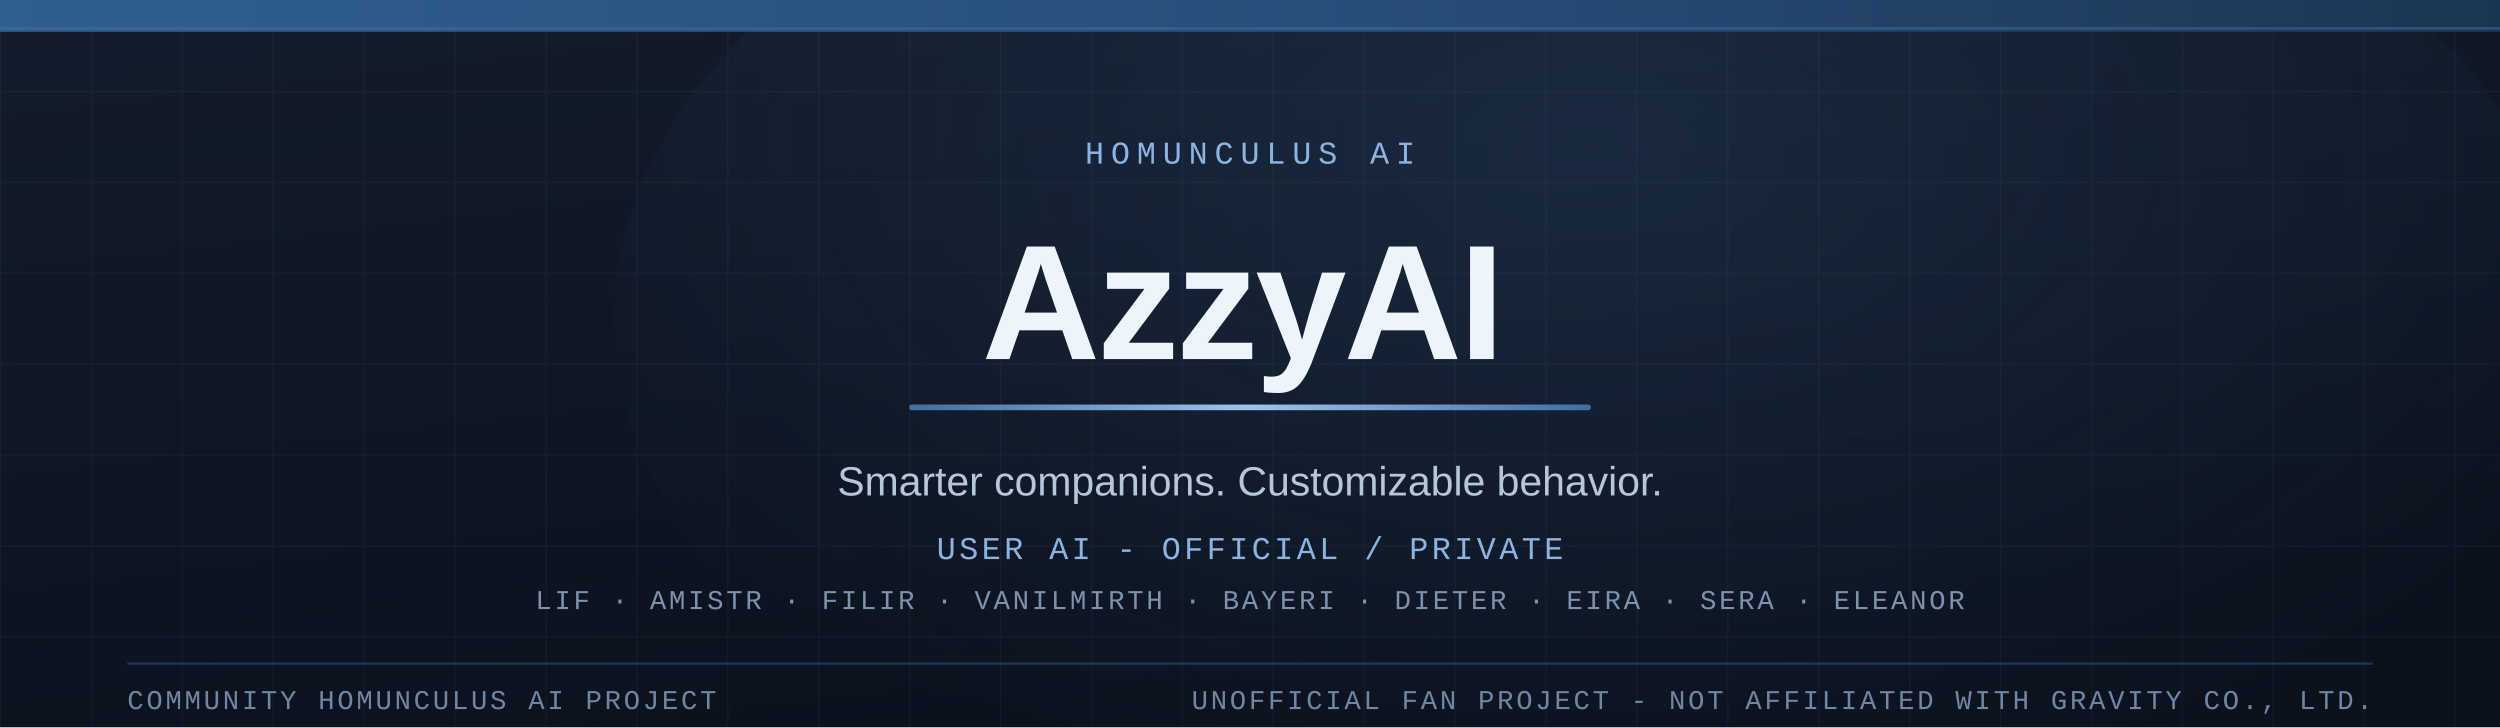
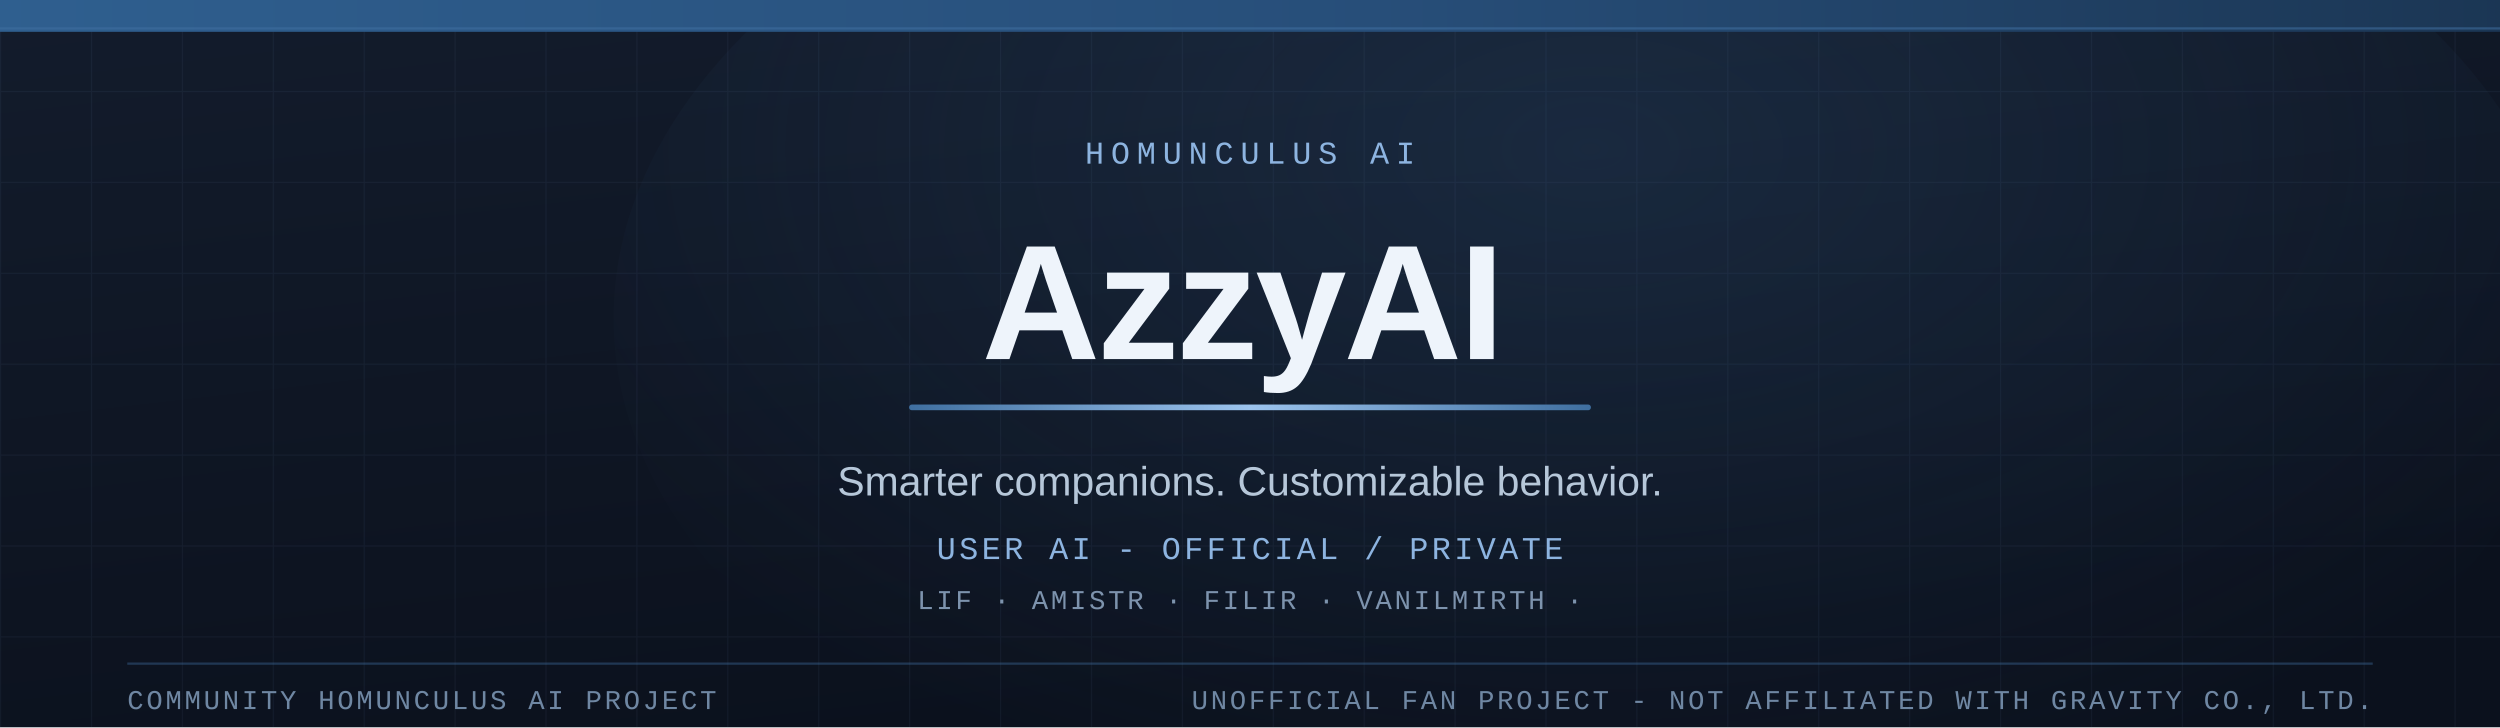
<svg xmlns="http://www.w3.org/2000/svg" width="1100" height="320" viewBox="0 0 1100 320" role="img" aria-labelledby="t d">
  <defs>
    <linearGradient id="bar" x2="1" y2="0">
      <stop stop-color="#2f5f8f" />
      <stop offset="0.55" stop-color="#274e79" />
      <stop offset="1" stop-color="#1b3654" />
    </linearGradient>
    <linearGradient id="body" x2="0.4" y2="1">
      <stop stop-color="#131c2c" />
      <stop offset="1" stop-color="#0b111d" />
    </linearGradient>
    <linearGradient id="accent" x2="1" y2="0">
      <stop stop-color="#3f6fa0" />
      <stop offset="0.5" stop-color="#9cc4ee" />
      <stop offset="1" stop-color="#3f6fa0" />
    </linearGradient>
    <radialGradient id="glow" cx="0.5" cy="0.35" r="0.6">
      <stop stop-color="#3f6fa0" stop-opacity="0.20" />
      <stop offset="1" stop-color="#3f6fa0" stop-opacity="0" />
    </radialGradient>
    <pattern id="grid" width="40" height="40" patternUnits="userSpaceOnUse">
      <path d="M40 0H0V40" fill="none" stroke="#9cc4ee" stroke-opacity="0.055" />
    </pattern>
  </defs>
  <rect width="1100" height="320" fill="url(#body)" />
  <rect width="1100" height="320" fill="url(#grid)" />
  <ellipse cx="700" cy="140" rx="430" ry="250" fill="url(#glow)" />
  <rect width="1100" height="14" fill="url(#bar)" />
  <rect y="12" width="1100" height="1" fill="#3f6fa0" opacity="0.55" />
  <text x="550" y="72" text-anchor="middle" font-family="Consolas, Courier New, monospace" font-size="14" fill="#8db4e0" letter-spacing="3">HOMUNCULUS AI</text>
  <text x="547" y="158" text-anchor="middle" font-family="Segoe UI, Verdana, Arial, sans-serif" font-size="72" font-weight="700" letter-spacing="-1.2" fill="#eef4fb">AzzyAI</text>
  <rect x="400" y="178" width="300" height="2.5" rx="1.2" fill="url(#accent)" />
  <text x="550" y="218" text-anchor="middle" font-family="Segoe UI, Verdana, Arial, sans-serif" font-size="18" fill="#b6c7d9">Smarter companions. Customizable behavior.</text>
  <text x="550" y="246" text-anchor="middle" font-family="Consolas, Courier New, monospace" font-size="14" fill="#8db4e0" letter-spacing="1.5">USER AI   -   OFFICIAL / PRIVATE</text>
-   <text x="550" y="268" text-anchor="middle" font-family="Consolas, Courier New, monospace" font-size="12" fill="#7d93ad" letter-spacing="1.2">LIF  ·  AMISTR  ·  FILIR  ·  VANILMIRTH  ·  BAYERI  ·  DIETER  ·  EIRA  ·  SERA  ·  ELEANOR</text>
+   <text x="550" y="268" text-anchor="middle" font-family="Consolas, Courier New, monospace" font-size="12" fill="#7d93ad" letter-spacing="1.2">LIF  ·  AMISTR  ·  FILIR  ·  VANILMIRTH  ·</text>
  <path d="M56 292H1044" stroke="#3f6fa0" stroke-opacity="0.40" />
  <text x="56" y="312" font-family="Consolas, Courier New, monospace" font-size="12" fill="#6f87a3" letter-spacing="1.2">COMMUNITY HOMUNCULUS AI PROJECT</text>
  <text x="1044" y="312" text-anchor="end" font-family="Consolas, Courier New, monospace" font-size="12" fill="#6f87a3" letter-spacing="1.2">UNOFFICIAL FAN PROJECT - NOT AFFILIATED WITH GRAVITY CO., LTD.</text>
</svg>
